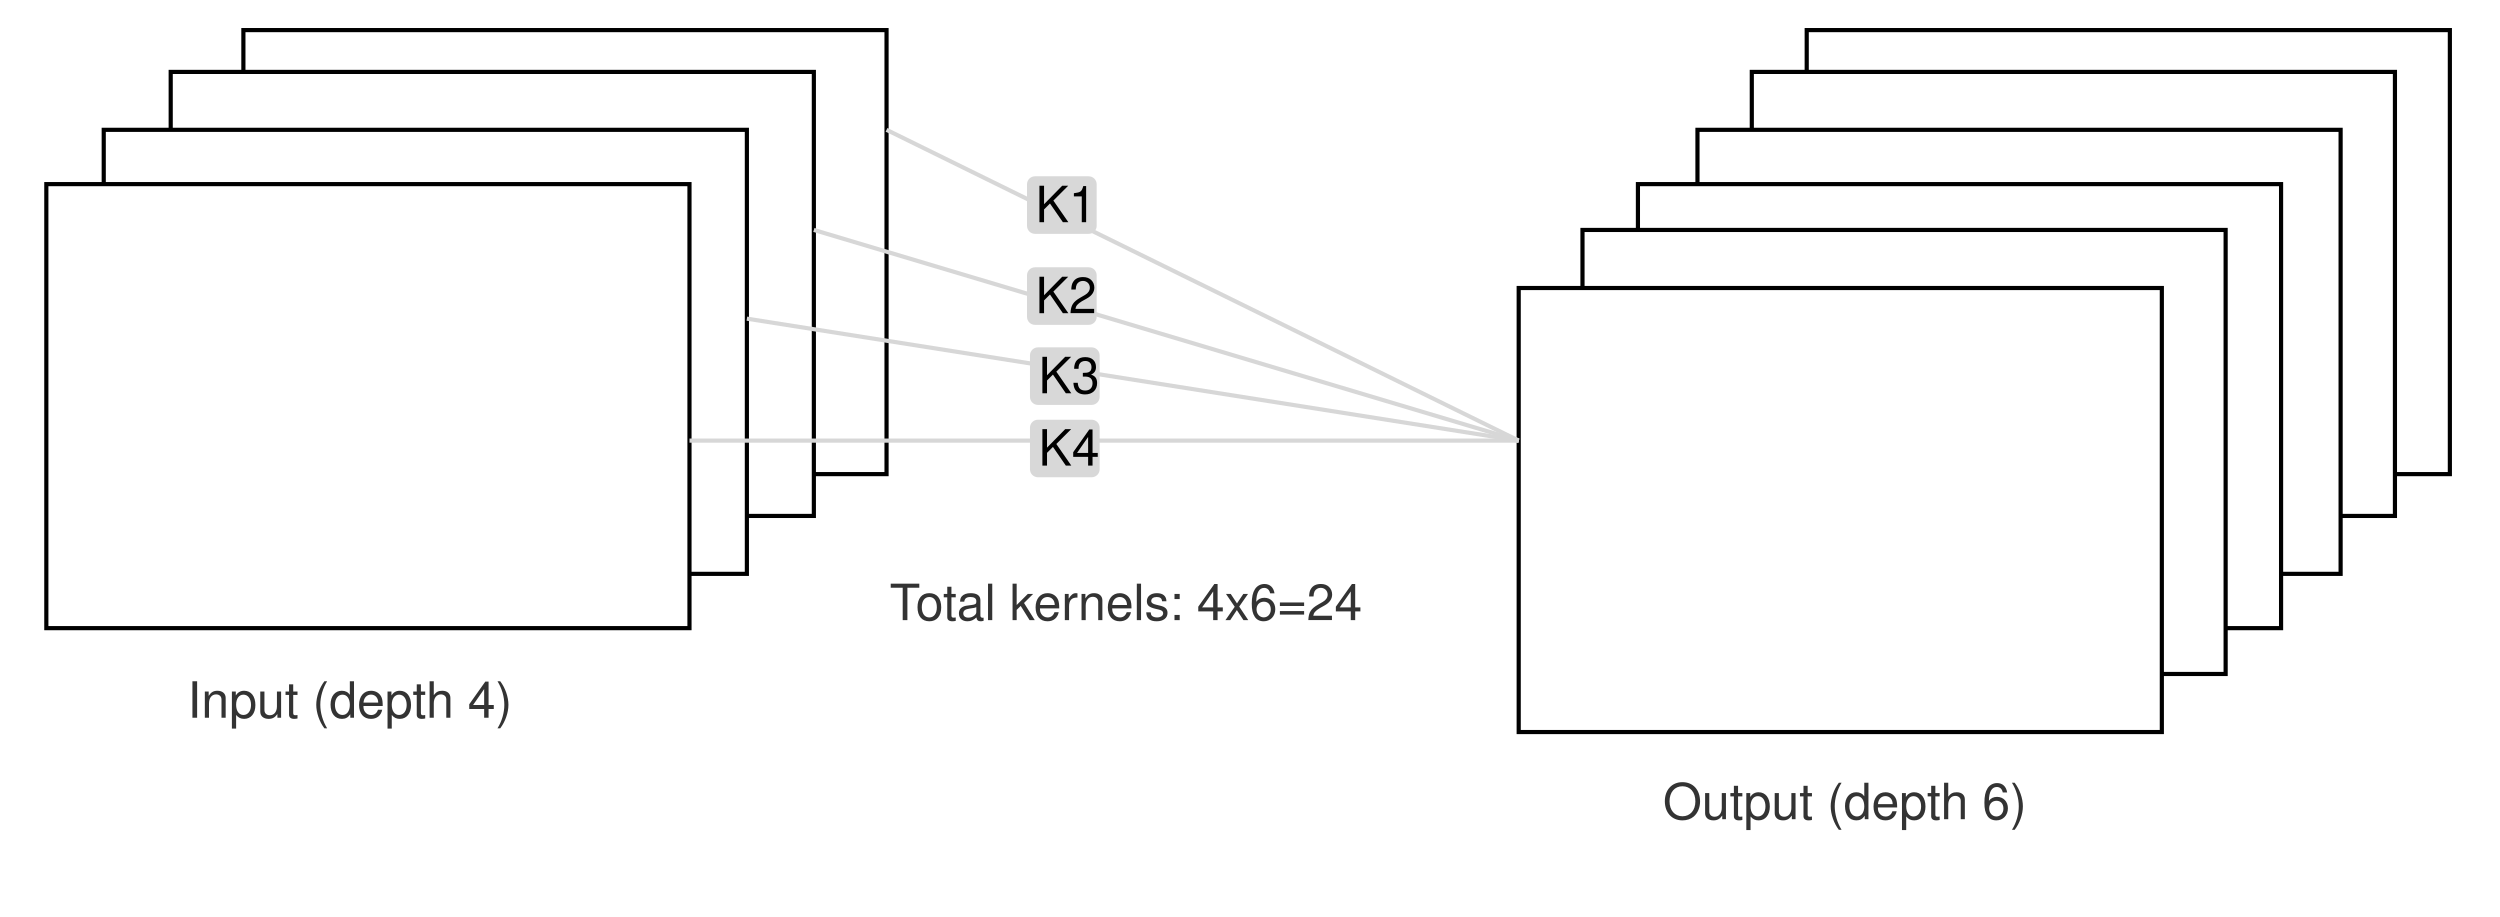
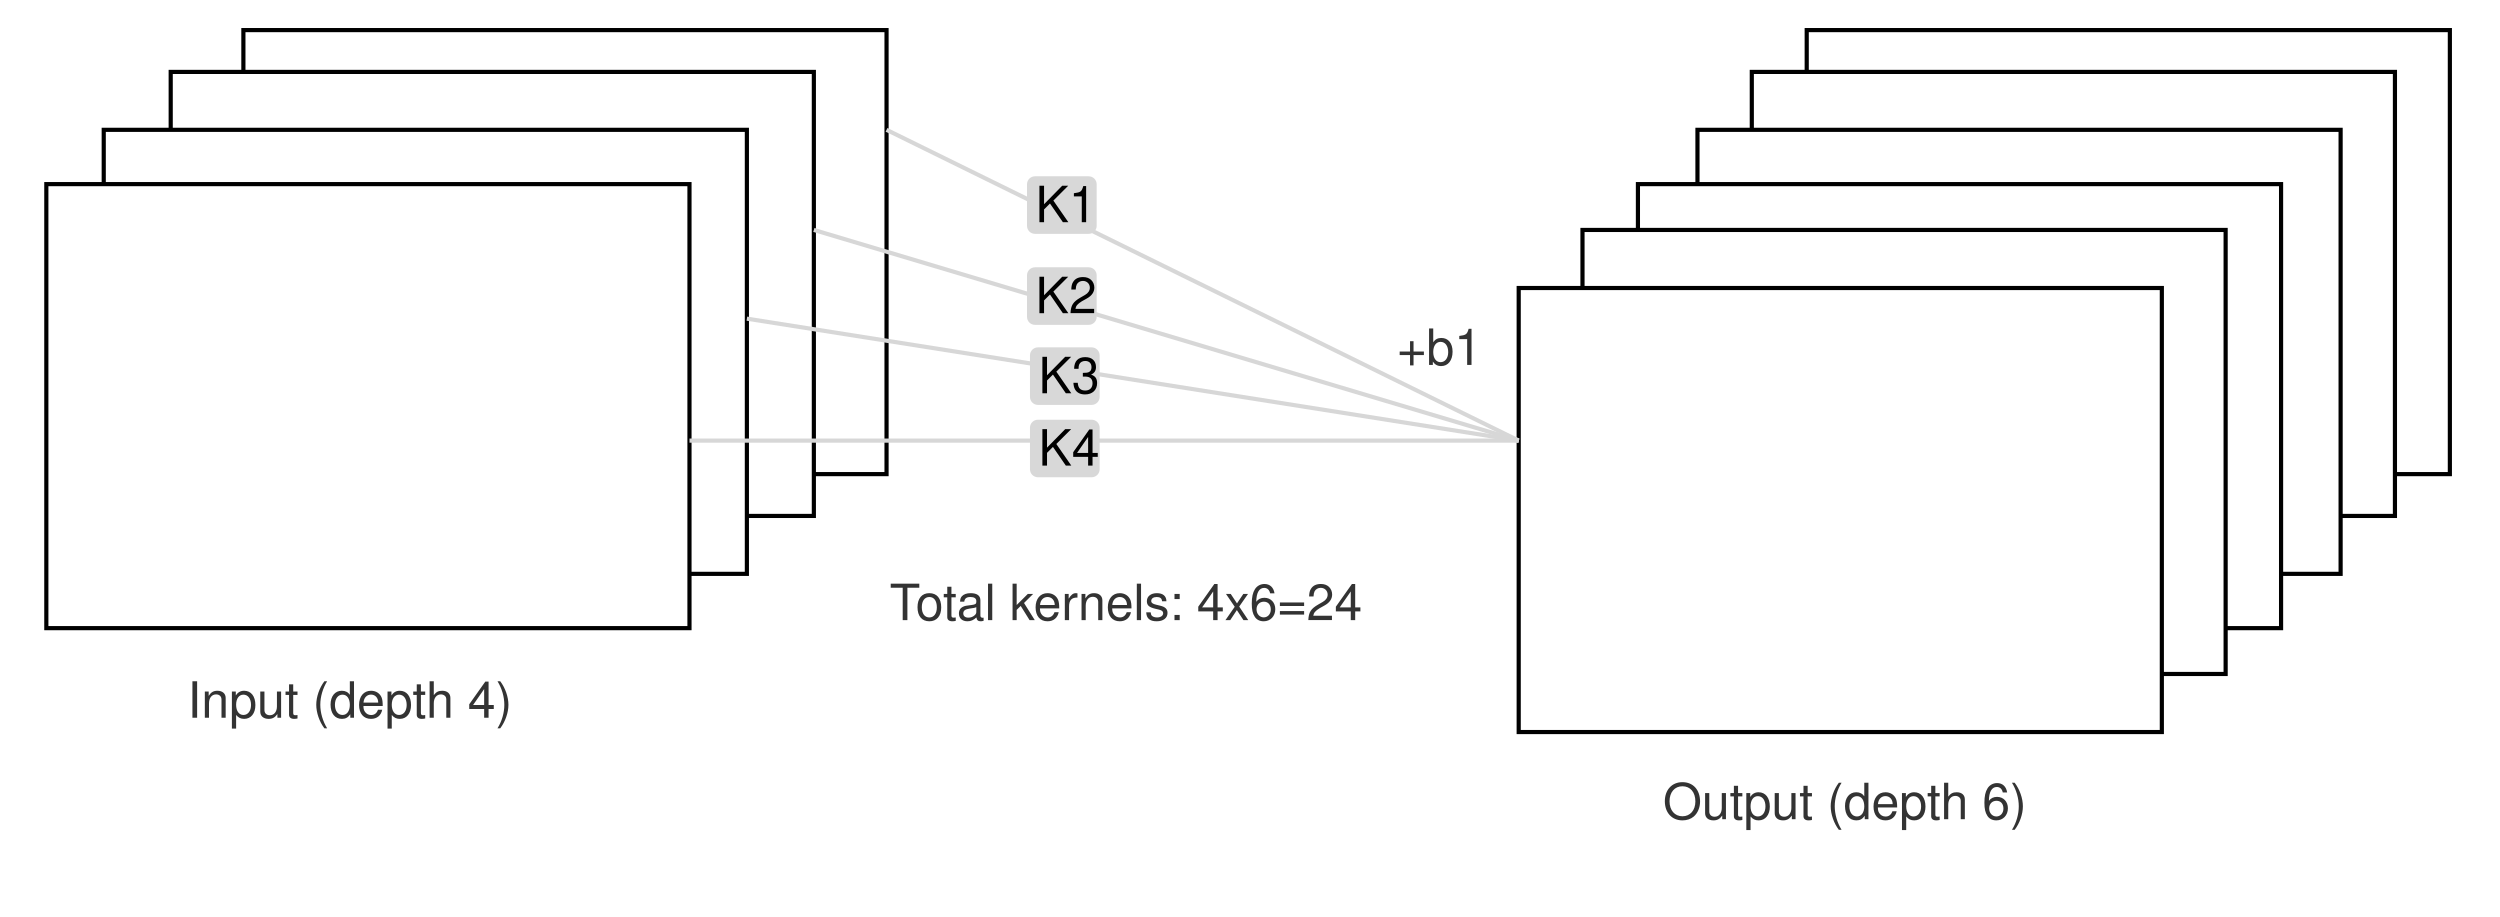
<svg xmlns="http://www.w3.org/2000/svg" viewBox="0 0 600 220">
  <rect x="58.414" y="7.223" width="154.355" height="106.566" style="fill: rgb(255, 255, 255); stroke: rgb(0, 0, 0);" />
  <rect x="40.969" y="17.259" width="154.355" height="106.566" style="fill: rgb(255, 255, 255); stroke: rgb(0, 0, 0);" />
  <rect x="24.895" y="31.158" width="154.355" height="106.566" style="fill: rgb(255, 255, 255); stroke: rgb(0, 0, 0);" />
  <rect x="11.119" y="44.189" width="154.355" height="106.566" style="fill: rgb(255, 255, 255); stroke: rgb(0, 0, 0);" />
  <rect x="433.611" y="7.223" width="154.355" height="106.566" style="fill: rgb(255, 255, 255); stroke: rgb(0, 0, 0);" />
  <rect x="420.431" y="17.259" width="154.355" height="106.566" style="fill: rgb(255, 255, 255); stroke: rgb(0, 0, 0);" />
  <rect x="407.392" y="31.158" width="154.355" height="106.566" style="fill: rgb(255, 255, 255); stroke: rgb(0, 0, 0);" />
  <rect x="393.102" y="44.189" width="154.355" height="106.566" style="fill: rgb(255, 255, 255); stroke: rgb(0, 0, 0);" />
  <rect x="379.797" y="55.188" width="154.355" height="106.566" style="fill: rgb(255, 255, 255); stroke: rgb(0, 0, 0);" />
  <rect x="364.487" y="69.123" width="154.355" height="106.566" style="fill: rgb(255, 255, 255); stroke: rgb(0, 0, 0);" />
  <text style="fill: rgb(51, 51, 51); font-family: &quot;Helvetica&quot;; font-size: 12px; white-space: pre;" x="44.98" y="172.25">Input (depth 4)</text>
  <text style="fill: rgb(51, 51, 51); font-family: &quot;Helvetica&quot;; font-size: 12px; white-space: pre;" x="399.108" y="196.609">Output (depth 6)</text>
  <line style="stroke: rgb(215, 215, 215);" x1="212.769" y1="31.158" x2="364.487" y2="105.749" />
  <line style="stroke: rgb(215, 215, 215);" x1="195.324" y1="55.188" x2="364.487" y2="105.749" />
  <line style="stroke: rgb(215, 215, 215);" x1="179.25" y1="76.477" x2="364.487" y2="105.749" />
  <line style="stroke: rgb(215, 215, 215);" x1="165.474" y1="105.749" x2="364.487" y2="105.749" />
  <g transform="matrix(1, 0, 0, 1, 69.24927, -129.221)">
    <rect x="177.232" y="171.531" width="16.721" height="13.813" style="fill: rgb(216, 216, 216);" rx="1.919" ry="1.919" />
    <text style="font-family: Helvetica; font-size: 12px; white-space: pre;" x="179.261" y="182.547">K1</text>
  </g>
  <g transform="matrix(1, 0, 0, 1, 69.24927, -107.3793)">
    <rect x="177.232" y="171.531" width="16.721" height="13.813" style="fill: rgb(216, 216, 216);" rx="1.919" ry="1.919" />
    <text style="font-family: Helvetica; font-size: 12px; white-space: pre;" x="179.261" y="182.547">K2</text>
  </g>
  <g transform="matrix(1, 0, 0, 1, 69.95982, -88.16532)">
    <rect x="177.232" y="171.531" width="16.721" height="13.813" style="fill: rgb(216, 216, 216);" rx="1.919" ry="1.919" />
    <text style="font-family: Helvetica; font-size: 12px; white-space: pre;" x="179.261" y="182.547">K3</text>
  </g>
  <g transform="matrix(1, 0, 0, 1, 69.95982, -70.80154)">
    <rect x="177.232" y="171.531" width="16.721" height="13.813" style="fill: rgb(216, 216, 216);" rx="1.919" ry="1.919" />
    <text style="font-family: Helvetica; font-size: 12px; white-space: pre;" x="179.261" y="182.547">K4</text>
  </g>
  <text style="fill: rgb(51, 51, 51); font-family: &quot;Helvetica&quot;; font-size: 12px; white-space: pre;" x="213.524" y="148.828">Total kernels: 4x6=24</text>
+   <text style="fill: rgb(51, 51, 51); font-family: &quot;Helvetica&quot;; font-size: 12px; white-space: pre;" x="335.329" y="87.582">+b1</text>
</svg>
